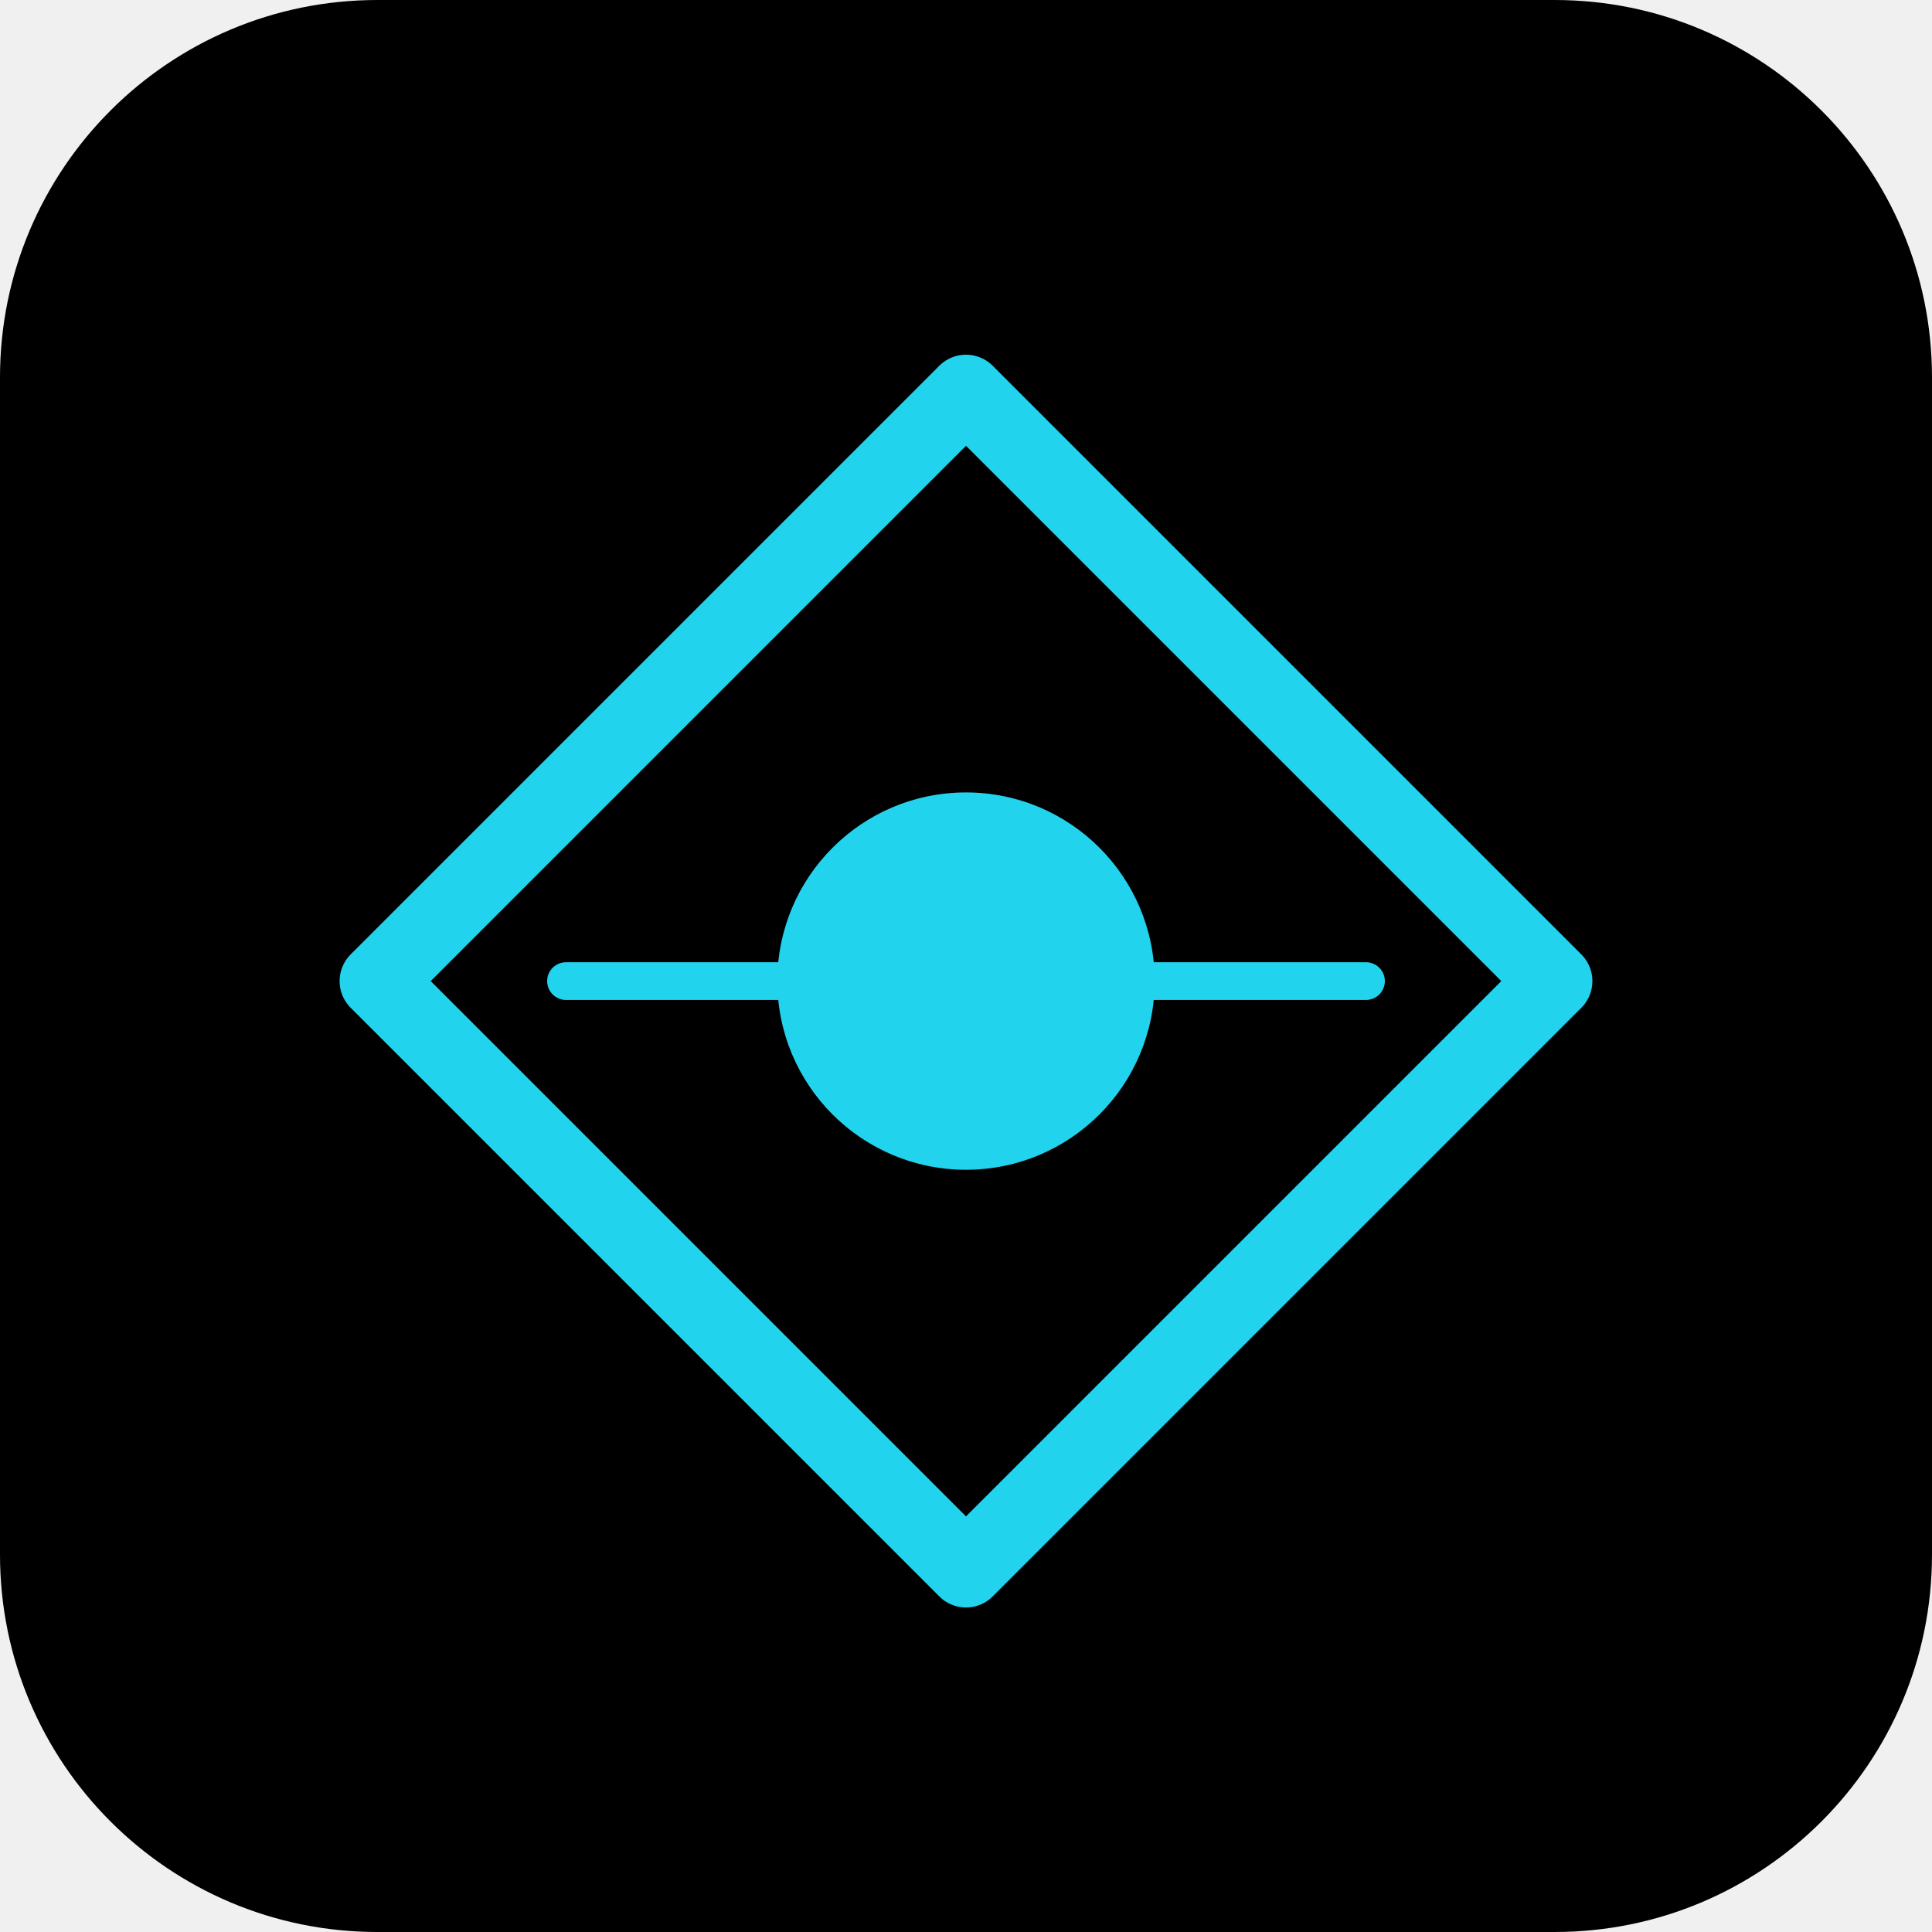
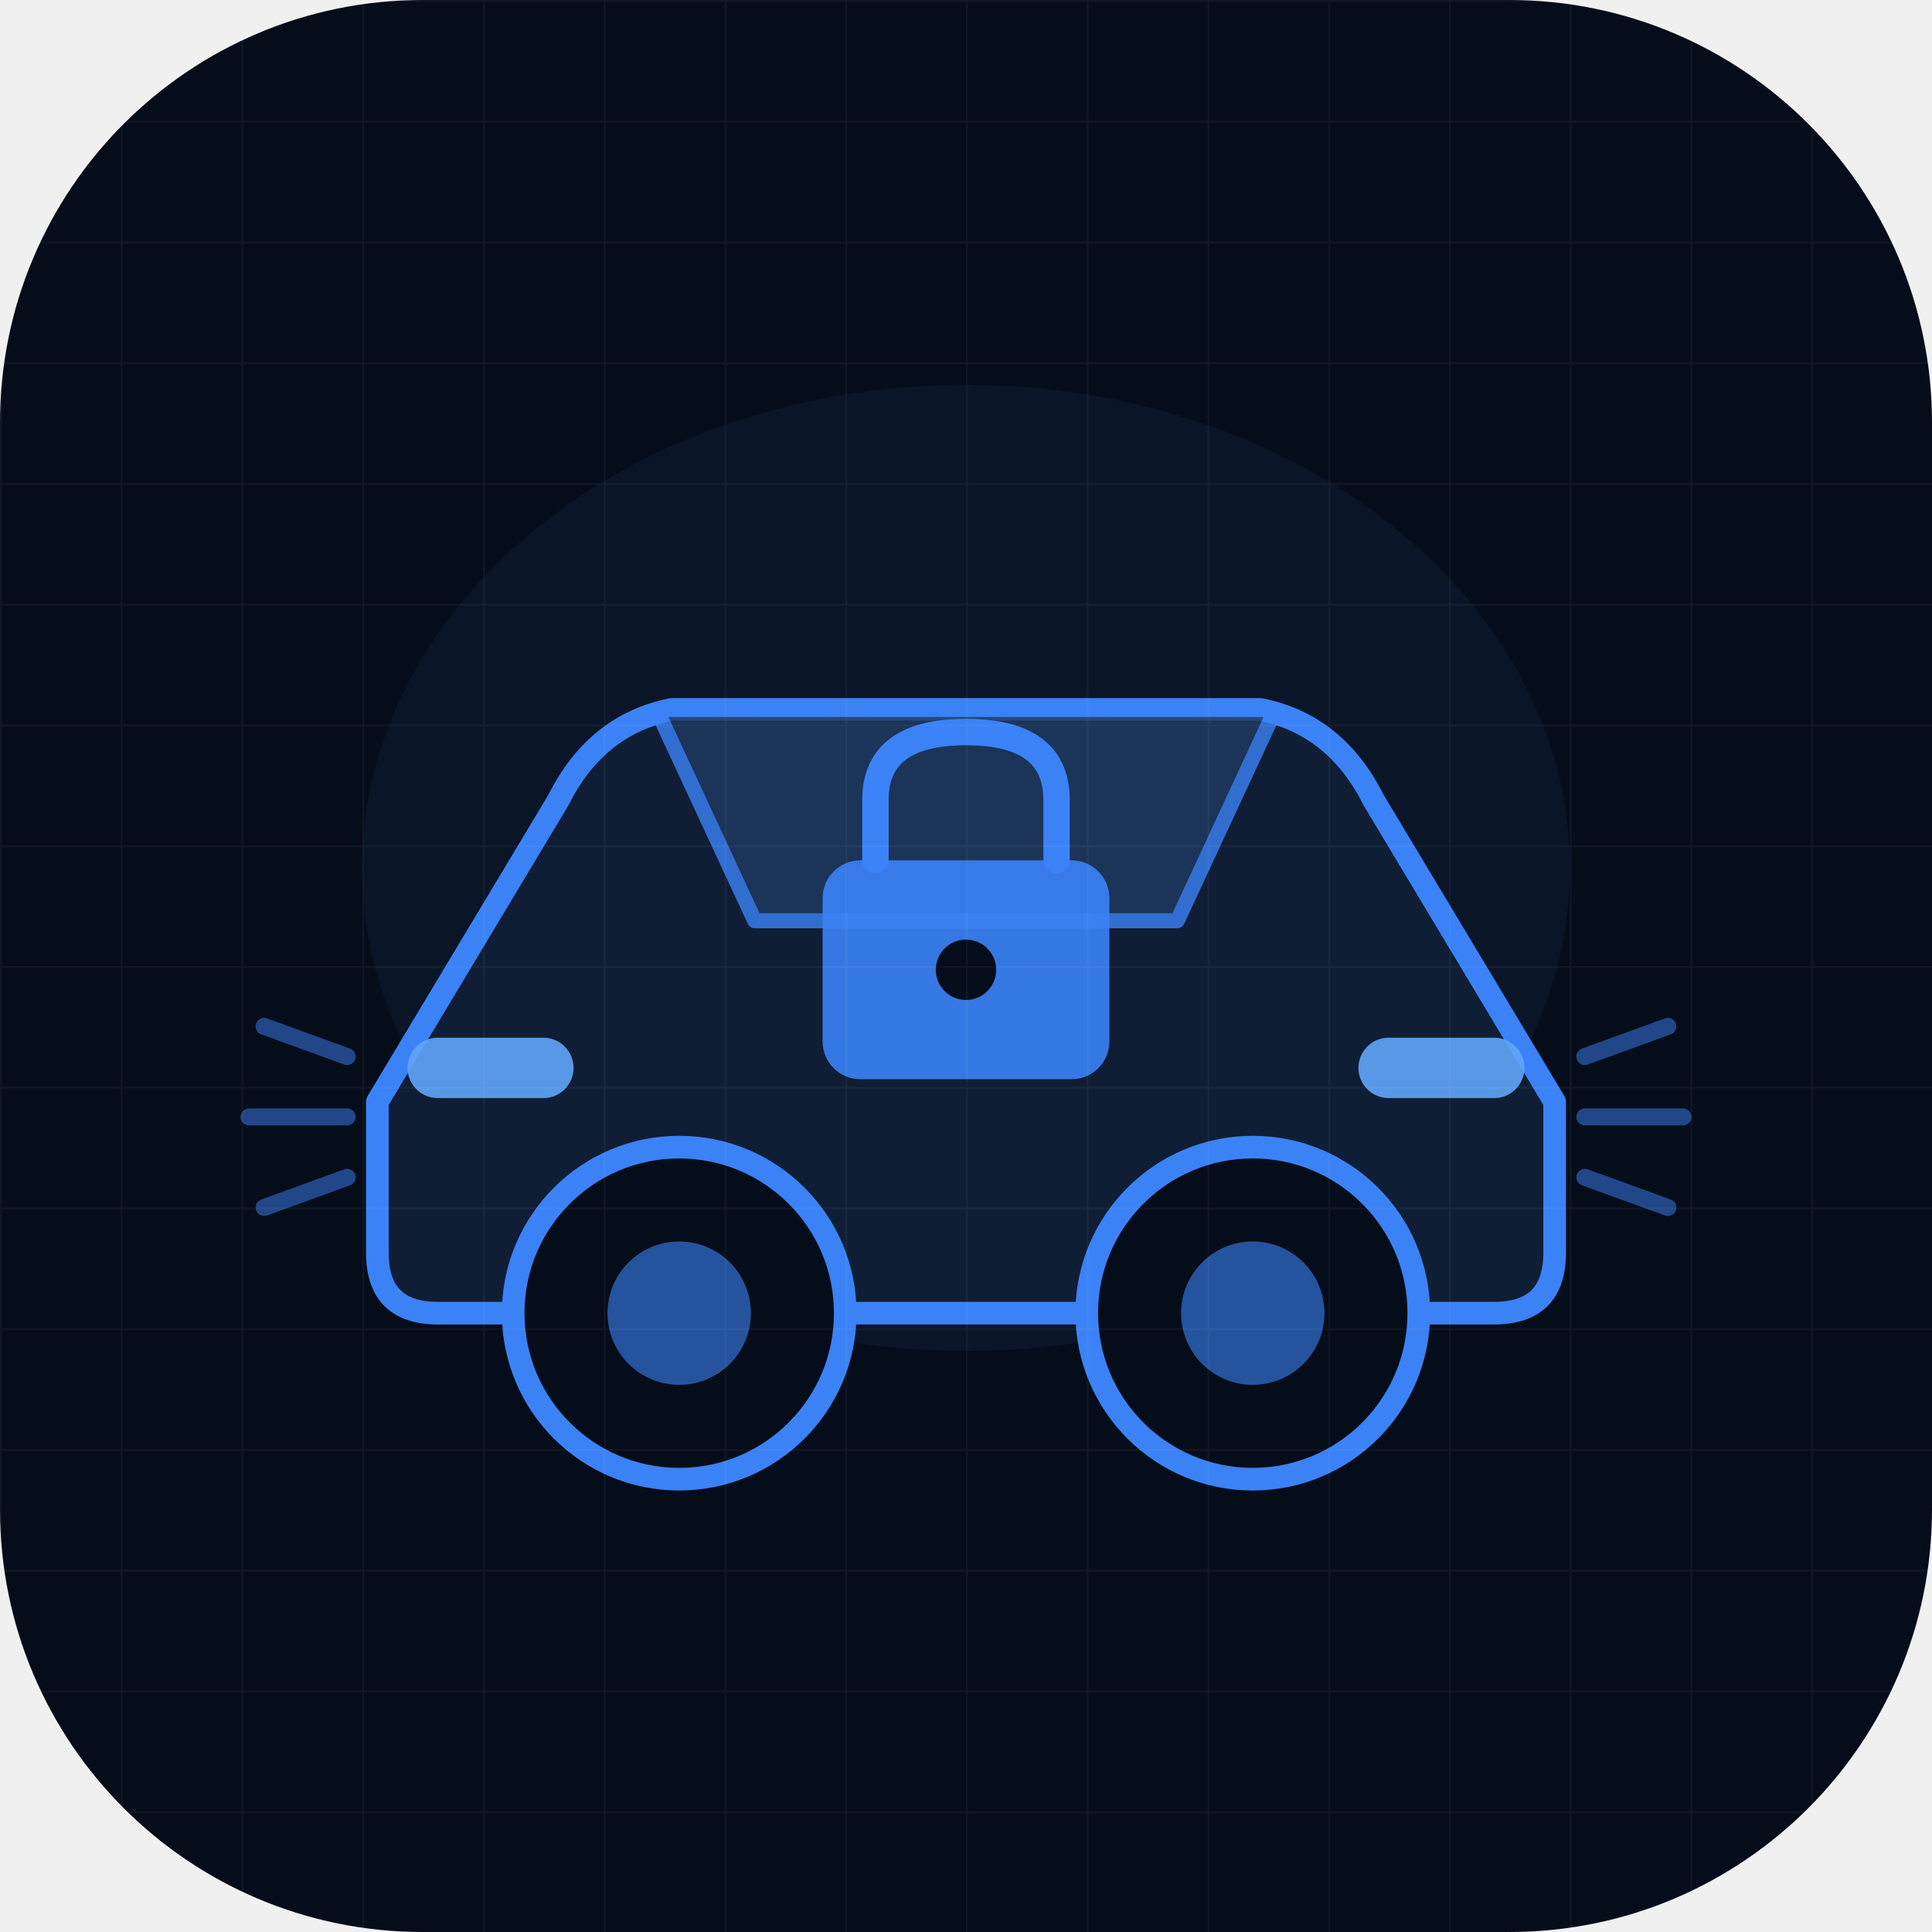
<svg xmlns="http://www.w3.org/2000/svg" width="512" height="512" viewBox="0 0 512 512" fill="none">
-   <rect width="512" height="512" rx="100" fill="black" />
-   <path d="M100 260L256 104L412 260L256 416L100 260Z" stroke="#22D3EE" stroke-width="20" stroke-linejoin="round" />
-   <circle cx="256" cy="260" r="50" fill="#22D3EE" />
-   <path d="M150 260H362" stroke="#22D3EE" stroke-width="10" stroke-linecap="round" />
+   <rect width="512" height="512" rx="112" fill="#060D1A" />
+   <ellipse cx="256" cy="230" rx="160" ry="128" fill="#3B82F6" opacity="0.07" />
+   <path d="M100 292 L148 212 Q158 192 178 188 L334 188 Q354 192 364 212 L412 292 L412 332 Q412 348 396 348 L116 348 Q100 348 100 332 Z" fill="#0F1E35" stroke="#3B82F6" stroke-width="6" stroke-linejoin="round" />
+   <path d="M174 188 L200 244 L312 244 L338 188 Z" fill="#1E3A5F" stroke="#3B82F6" stroke-width="4" stroke-linejoin="round" opacity="0.8" />
+   <circle cx="180" cy="348" r="44" fill="#060D1A" stroke="#3B82F6" stroke-width="6" />
+   <circle cx="180" cy="348" r="19" fill="#3B82F6" opacity="0.6" />
+   <circle cx="332" cy="348" r="44" fill="#060D1A" stroke="#3B82F6" stroke-width="6" />
+   <circle cx="332" cy="348" r="19" fill="#3B82F6" opacity="0.6" />
+   <rect x="108" y="275" width="44" height="16" rx="8" fill="#60A5FA" opacity="0.9" />
+   <rect x="360" y="275" width="44" height="16" rx="8" fill="#60A5FA" opacity="0.9" />
+   <path d="M92 280 L70 272 M92 296 L66 296 M92 312 L70 320" stroke="#3B82F6" stroke-width="4.5" stroke-linecap="round" opacity="0.5" />
+   <path d="M420 280 L442 272 M420 296 L446 296 M420 312 L442 320" stroke="#3B82F6" stroke-width="4.5" stroke-linecap="round" opacity="0.5" />
+   <rect x="218" y="228" width="76" height="58" rx="10" fill="#3B82F6" opacity="0.9" />
+   <path d="M232 228 L232 212 Q232 194 256 194 Q280 194 280 212 L280 228" stroke="#3B82F6" stroke-width="7" stroke-linecap="round" fill="none" />
+   <circle cx="256" cy="257" r="8" fill="#060D1A" />
+   <rect width="512" height="512" rx="112" fill="url(#g512)" opacity="0.04" />
+   <defs>
+     <pattern id="g512" width="32" height="32" patternUnits="userSpaceOnUse">
+       <path d="M 32 0 L 0 0 0 32" fill="none" stroke="white" stroke-width="1" />
+     </pattern>
+   </defs>
</svg>
